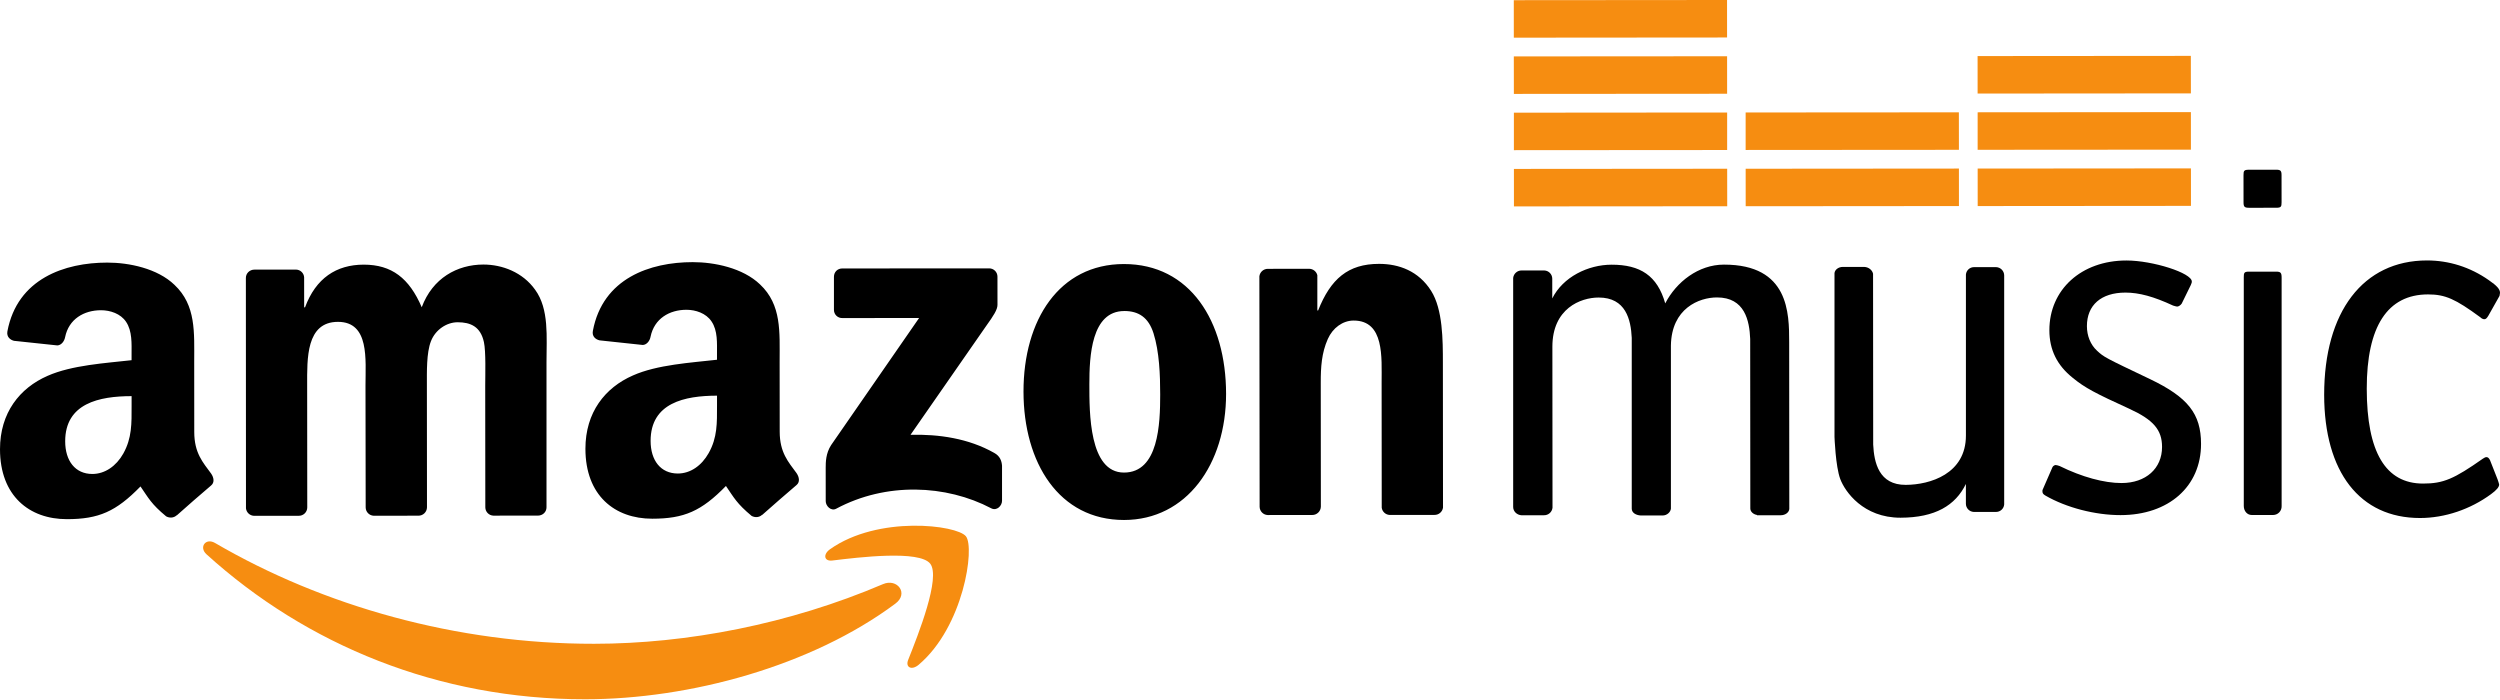
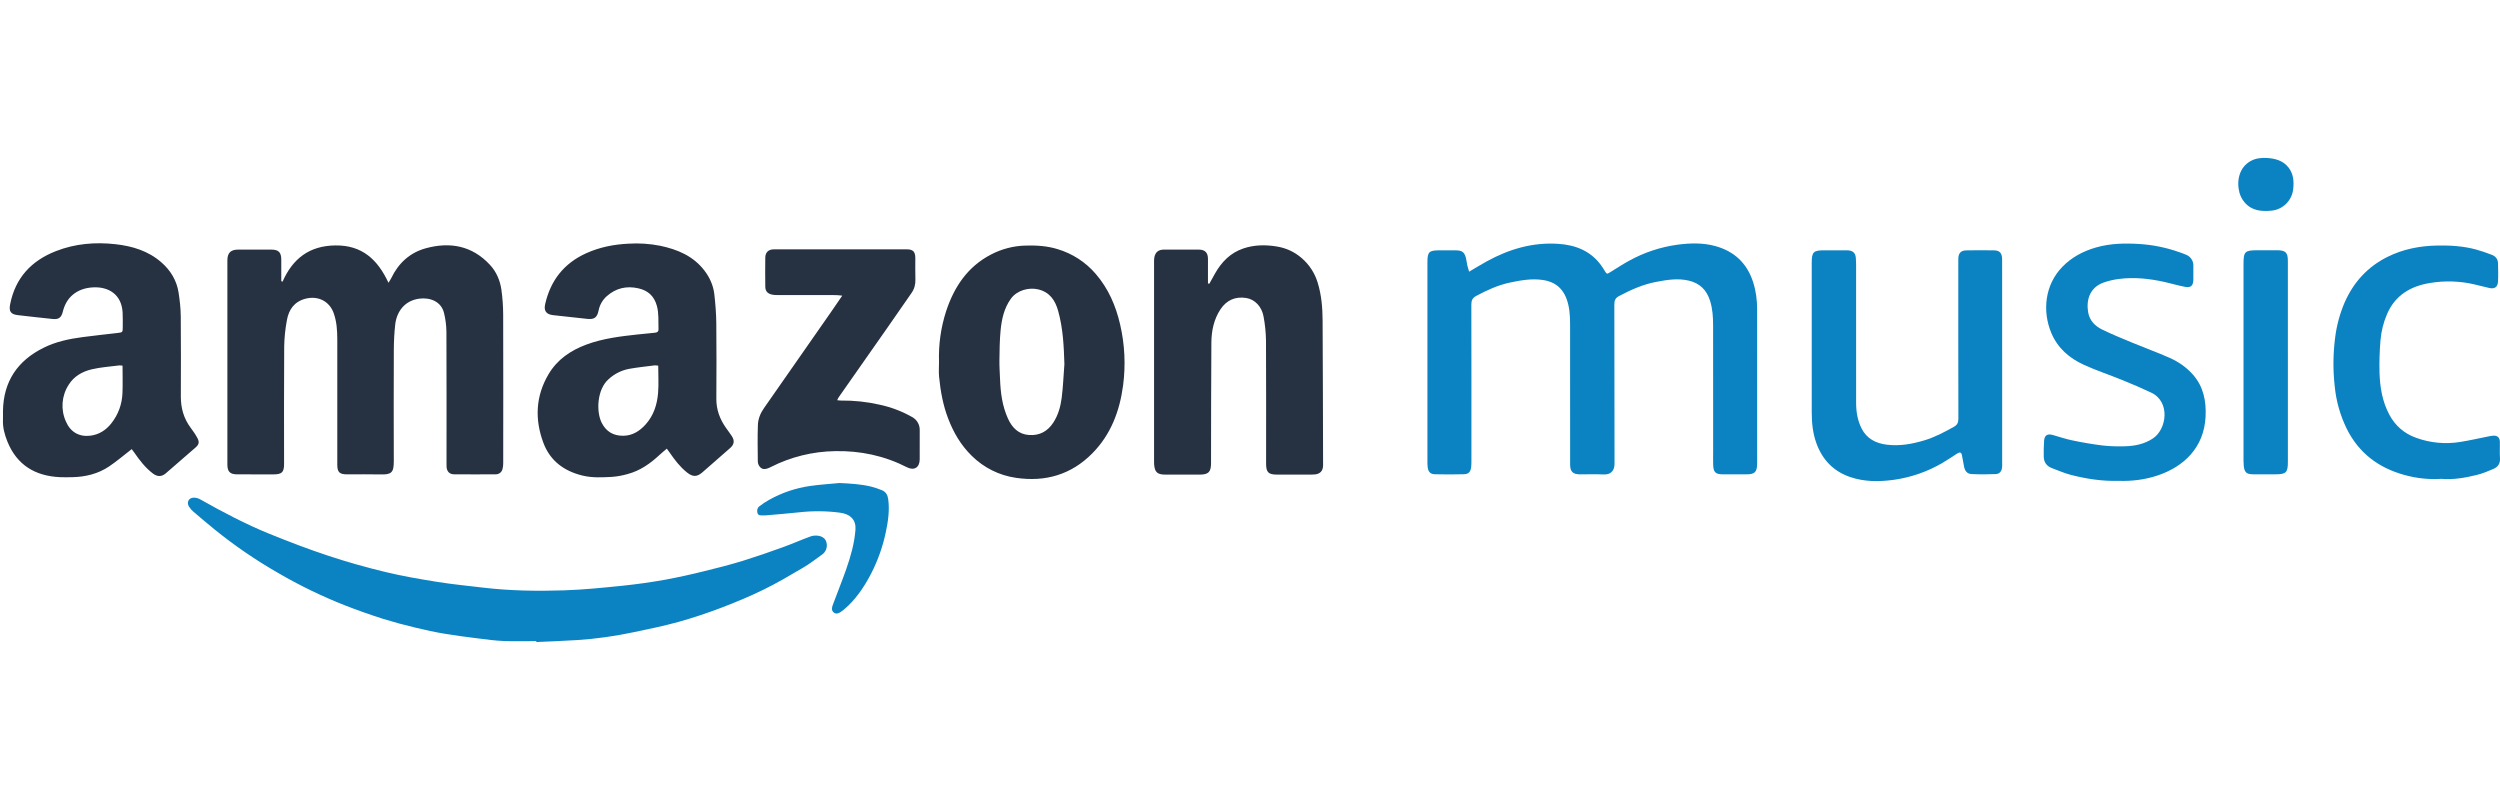
- <svg xmlns="http://www.w3.org/2000/svg" viewBox="476.5 133.28 1000.22 279.77">
-   <path fill="#F68D11" d="M834.67 374.83c-33.47 24.91-82.13 38.2-124 38.22-58.69.05-111.5-21.69-151.55-58-3.14-2.84-.33-6.74 3.45-4.51 43.16 25.17 96.5 40.36 151.62 40.31 37.16-.02 78.05-7.84 115.62-23.88 5.67-2.43 10.44 3.77 4.86 7.86" />
-   <path fill="#F68D11" d="M848.67 358.8c-4.32-5.48-28.39-2.58-39.19-1.26-3.3.4-3.8-2.49-.85-4.55 19.21-13.58 50.66-9.7 54.32-5.15 3.67 4.55-.94 36.25-18.93 51.43-2.77 2.32-5.38 1.03-4.17-1.98 4.04-10.18 13.11-32.96 8.82-38.5" />
-   <path d="M810.15 257.21v-13.16c-.01-2 1.5-3.36 3.3-3.36l58.74-.04a3.3 3.3 0 0 1 3.38 3.34l.01 11.27c0 1.9-1.6 4.36-4.43 8.3l-30.36 43.68c11.31-.28 23.22 1.42 33.48 7.24 2.34 1.27 2.99 3.23 3.13 5.14v14.03c.01 1.95-2.09 4.16-4.31 3-18.06-9.5-42.07-10.54-62.06.17-2.03 1.09-4.17-1.08-4.17-3.04l-.01-13.38c0-2.14.03-5.76 2.17-9.04l35.2-50.85-30.68.02a3.26 3.26 0 0 1-3.39-3.31M596 339.64l-17.89.01a3.36 3.36 0 0 1-3.2-3l-.04-92.18c0-1.83 1.5-3.32 3.43-3.32l16.64-.01a3.31 3.31 0 0 1 3.24 3.07l.01 12.03h.35c4.32-11.64 12.5-17.07 23.49-17.08 11.2 0 18.2 5.41 23.2 17.05 4.33-11.65 14.18-17.08 24.67-17.09 7.53 0 15.71 3.07 20.7 10.08 5.66 7.76 4.54 18.99 4.55 28.87v58.18c0 1.86-1.5 3.31-3.44 3.32l-17.85.01a3.35 3.35 0 0 1-3.19-3.32l-.04-48.83c0-3.9.31-13.59-.52-17.28-1.35-6.2-5.33-7.94-10.52-7.94-4.33 0-8.86 2.93-10.67 7.57-1.83 4.65-1.63 12.4-1.63 17.67l.04 48.83a3.39 3.39 0 0 1-3.47 3.32l-17.85.02a3.36 3.36 0 0 1-3.21-3.32l-.07-48.83c0-10.3 1.66-25.43-11.02-25.42-12.8.01-12.33 14.73-12.32 25.44l.04 48.83a3.35 3.35 0 0 1-3.43 3.32m330.14-100.72c26.5-.02 40.87 22.86 40.9 51.93.01 28.14-15.8 50.45-40.82 50.47-26 .02-40.2-22.84-40.23-51.35-.02-28.72 14.3-51.03 40.15-51.05m.17 18.8c-13.18 0-13.98 18.04-13.97 29.33 0 11.22-.13 35.31 13.86 35.3 13.83-.01 14.49-19.43 14.48-31.27 0-7.77-.34-17.07-2.67-24.45-2.03-6.39-6-8.92-11.7-8.92m75.17 81.61l-17.8.02a3.36 3.36 0 0 1-3.22-3.32l-.1-92.2a3.4 3.4 0 0 1 3.43-2.98l16.56-.02a3.4 3.4 0 0 1 3.2 2.56v14.1h.32c5.01-12.62 11.99-18.63 24.35-18.63 8-.01 15.87 2.88 20.86 10.8 4.69 7.4 4.7 19.82 4.7 28.74l.05 58a3.4 3.4 0 0 1-3.45 2.9l-17.91.01a3.36 3.36 0 0 1-3.16-2.89l-.04-50.05c-.01-10.1 1.16-24.84-11.2-24.83-4.35 0-8.35 2.93-10.33 7.38-2.5 5.63-2.83 11.26-2.82 17.46l.04 49.63a3.43 3.43 0 0 1-3.48 3.32M795.2 322.59c-3.29-4.52-6.75-8.2-6.75-16.64l-.03-27.97c0-11.86.86-22.74-7.85-30.92-6.87-6.59-18.26-8.91-26.95-8.9-16.99 0-35.97 6.43-39.92 27.49-.45 2.29 1.2 3.46 2.68 3.8l17.3 1.85c1.6-.08 2.82-1.68 3.1-3.31 1.5-7.25 7.53-10.76 14.36-10.77 3.66 0 7.83 1.36 10.02 4.64 2.54 3.7 2.19 8.77 2.2 13.02v2.33c-10.37 1.18-23.9 1.96-33.6 6.27-11.19 4.88-19.05 14.79-19.04 29.35.01 18.68 11.7 27.99 26.75 27.98 12.73-.01 19.66-3.03 29.47-13.1 3.24 4.73 4.34 7.03 10.26 11.97 1.33.74 3.04.67 4.2-.43l.04.05a935.66 935.66 0 0 1 13.73-11.95c1.43-1.18 1.14-3.12.03-4.76zm-35.17-8.03c-2.84 5.05-7.31 8.16-12.33 8.17-6.88 0-10.89-5.23-10.9-13.05 0-15.24 13.62-18.08 26.57-18.1v3.91c0 7.02.17 12.84-3.34 19.07zm-199.05 8.21c-3.3-4.52-6.75-8.2-6.76-16.65l-.02-27.96c0-11.86.8-22.74-7.9-30.92-6.83-6.58-18.2-8.91-26.9-8.9-17 0-35.97 6.42-39.94 27.5-.41 2.28 1.22 3.45 2.65 3.8l17.35 1.84c1.6-.09 2.78-1.68 3.09-3.3 1.46-7.26 7.54-10.78 14.37-10.78 3.67 0 7.84 1.36 10.02 4.64 2.5 3.7 2.2 8.77 2.2 13.02v2.33c-10.37 1.18-23.9 1.96-33.6 6.26-11.17 4.88-19.05 14.8-19.04 29.37.02 18.67 11.74 27.98 26.75 27.97 12.74 0 19.66-3.03 29.46-13.09 3.25 4.72 4.3 7.02 10.26 11.96 1.35.75 3.06.68 4.22-.43l.04.05a756.9 756.9 0 0 1 13.71-11.95c1.45-1.17 1.16-3.12.04-4.76zm-35.15-8.02c-2.85 5.05-7.37 8.15-12.37 8.16-6.86 0-10.87-5.23-10.88-13.05-.01-15.24 13.62-18.08 26.57-18.09v3.9c.01 7.03.16 12.85-3.32 19.08z" />
-   <path fill="#F68D11" d="M1167.54 215.8l-85.33.06-.01-15 85.32-.07.02 15m-.02-22.49l-85.33.06v-15l85.32-.07v15m-.01-22.5l-85.32.06-.02-15 85.33-.06.01 15m-.02-22.51l-85.32.07-.01-15 85.32-.07.01 15m92.77 67.44l-85.32.07-.01-15 85.32-.07.01 15m-.01-22.5l-85.33.06v-15l85.31-.06.02 15m92.84 22.43l-85.33.07-.01-15 85.33-.07.01 15m-.02-22.5l-85.33.06v-15l85.32-.07.01 15m-.01-22.5l-85.33.07-.01-15 85.32-.07.02 15" />
-   <path d="M1297.7 320.14c.2-.4.81-.8 1.22-.81.4 0 1 .2 1.61.4 8.93 4.41 17.87 6.82 24.76 6.81 9.75 0 16.23-5.83 16.22-14.45 0-6.82-3.46-10.83-13-15.22-13.6-6.21-17.86-8.41-22.74-12.43-6.28-5.01-9.33-11.22-9.34-19.04-.01-16.24 12.76-27.89 30.82-27.9 10.55 0 26.17 5 26.17 8.41 0 .4 0 .4-.4 1.4l-3.64 7.43c-.4.6-1.22 1.2-1.83 1.2-.4 0-.82-.2-1.62-.4-7.72-3.6-13.6-5.2-19.07-5.2-9.74.01-15.42 5.03-15.41 13.44 0 3.81 1.43 7.42 4.06 9.83 2.85 2.6 2.85 2.6 21.3 11.4 15.03 7.21 20.3 13.83 20.3 25.86.02 17.05-12.94 28.49-32.21 28.5-10.15.01-21.71-2.99-30.02-7.8-1.03-.6-1.23-1-1.23-1.8 0-.4 0-.4.2-.81l3.84-8.82m76.51-75.74c0-2.03.14-2.44 2.17-2.44h10.74c1.83 0 2.24.4 2.24 2.42v91.42a3.42 3.42 0 0 1-3.4 3.52h-8.56c-1.83 0-3.18-1.58-3.18-3.62v-91.3m97.86 15.18c-.61 1.01-1.02 1.42-1.62 1.42-.41 0-1.02-.2-1.63-.8-9.94-7.3-14-9.13-20.9-9.13-16.23.02-24.53 12.8-24.51 37.75.02 25.36 7.53 37.94 22.54 37.93 8.11 0 12.37-1.85 23.93-9.97.61-.4 1.01-.61 1.42-.61.61 0 1.01.41 1.43 1.23l3.03 7.7c.2.6.62 1.82.62 2.02 0 1.02-1.02 2.23-3.24 3.86-8.3 6.09-18.45 9.54-28.4 9.55-24.13.02-38.34-18.42-38.37-49.26-.02-33.27 15.58-53.77 41.14-53.79 8.72 0 17.25 2.63 24.75 7.9 3.25 2.22 4.47 3.64 4.47 5.07l-.2 1.21-4.46 7.92m-279.74 10.54c-.02-11.49-.03-31-26.11-30.97-10.18 0-19.05 6.93-23.48 15.51-3.16-11.12-10-15.49-21.47-15.48-9.4 0-19.48 4.93-23.73 13.5v-7.91a3.3 3.3 0 0 0-3.21-3.28h-9.02a3.37 3.37 0 0 0-3.41 2.98v91.66c0 1.77 1.5 3.18 3.31 3.3l9.02-.01a3.36 3.36 0 0 0 3.41-2.99l-.05-64.41c-.01-15.32 11.3-19.7 18.5-19.7 10.9-.02 12.9 8.87 13.25 16.13v68.33c0 1.74 1.8 2.64 3.62 2.74h8.72c1.79 0 3.19-1.36 3.33-2.74v-65.23c.22-14.93 11.3-19.27 18.44-19.27 11.13-.01 12.98 9.27 13.28 16.6l.05 67.82c0 1.31 1.18 2.35 2.7 2.62l-.02.1h9.5c1.8 0 3.27-1.09 3.42-2.48l-.02-18.39-.03-48.43m20.43 54.8c1.9 5.1 9.25 15.5 24.1 15.49 13.9-.02 22-4.93 26.17-13.51v7.9a3.3 3.3 0 0 0 3.15 3.3h8.87a3.27 3.27 0 0 0 3.3-2.98v-91.66a3.34 3.34 0 0 0-3.2-3.3h-8.87a3.23 3.23 0 0 0-3.24 2.99v64.4c0 15.33-14.34 19.68-24.07 19.72-10.73.05-12.68-8.88-13.03-16.14l-.05-68.32c-.32-1.48-1.73-2.65-3.5-2.74h-8.6c-1.74 0-3.18 1.1-3.33 2.48v65.49s.4 11.8 2.3 16.88m174.32-123.74l-10.75.01c-2.02 0-2.23.37-2.23 2.2v1.57l.01 7.76v1.5c0 1.82.41 2.19 2.23 2.19l10.76-.01c2.02 0 2.23-.37 2.23-2.2v-1.57l-.01-7.76v-1.5c0-1.82-.41-2.19-2.24-2.19" />
+ <svg xmlns="http://www.w3.org/2000/svg" viewBox="0 0 125 40">
+   <path fill="#263241" d="M14.126 14.087c.509-1.159 1.345-1.801 2.646-1.816 1.33-.015 2.111.704 2.651 1.867.059-.096.107-.16.14-.231.357-.751.934-1.276 1.725-1.493 1.207-.331 2.312-.134 3.203.821.327.351.512.782.579 1.249.059.414.087.835.089 1.253.008 2.474.004 4.949.002 7.423 0 .099-.009.202-.037.297a.342.342 0 0 1-.348.259c-.692.003-1.385.006-2.078-.001-.225-.002-.355-.145-.37-.37-.005-.077-.002-.156-.002-.233 0-2.179.005-4.357-.005-6.536a4.124 4.124 0 0 0-.118-.918c-.141-.599-.717-.794-1.243-.724-.723.096-1.125.64-1.199 1.293-.049.431-.068.868-.07 1.302a784.695 784.695 0 0 0-.001 5.532c.002.571-.121.673-.659.66-.56-.013-1.12-.002-1.681-.003-.376-.001-.486-.111-.486-.484v-6.279c0-.437-.03-.87-.175-1.286-.212-.609-.788-.898-1.419-.732-.552.145-.827.539-.922 1.057a7.75 7.75 0 0 0-.138 1.34c-.015 1.953-.006 3.906-.006 5.859 0 .418-.107.525-.523.526-.607.001-1.214.002-1.821-.001-.36-.001-.491-.134-.491-.495V13.022c0-.376.165-.541.539-.542.552-.002 1.105-.002 1.657 0 .367.001.499.137.499.508v1.066a3.5 3.5 0 0 0 .062.033z" />
+   <path fill="#0B83C2" d="M73.457 13.584c.311-.183.586-.354.87-.51 1.117-.615 2.301-.968 3.588-.882.854.057 1.604.345 2.133 1.063.069.093.129.194.191.292.106.167.104.166.28.058.31-.191.615-.392.934-.566a6.936 6.936 0 0 1 2.433-.806c.629-.082 1.262-.099 1.875.069.946.259 1.591.854 1.896 1.807.142.443.199.893.199 1.352.004 2.544.002 5.088.002 7.632v.07c-.004.444-.113.554-.55.555h-1.144c-.393-.001-.496-.1-.506-.494-.006-.225-.001-.451-.001-.677 0-2.093.002-4.186-.002-6.278-.001-.411-.024-.822-.149-1.22-.169-.537-.499-.884-1.068-1.018-.558-.131-1.099-.037-1.639.065-.652.124-1.254.393-1.84.703-.182.096-.243.21-.242.419.008 2.653.002 5.306.01 7.959.001.364-.19.564-.553.546-.396-.02-.793-.002-1.19-.006-.343-.004-.478-.143-.478-.486 0-2.272.001-4.543-.001-6.815 0-.396.001-.789-.09-1.181-.179-.77-.618-1.146-1.296-1.239-.548-.076-1.081.019-1.615.131-.606.127-1.157.382-1.697.671-.18.097-.24.22-.24.426.007 2.614.005 5.228.004 7.842 0 .093-.001.187-.012.279-.03.248-.124.36-.365.367-.482.014-.965.012-1.447.001-.23-.005-.332-.118-.362-.346a1.977 1.977 0 0 1-.014-.256v-9.989c0-.529.078-.606.605-.606.272 0 .545-.003.817.001.32.004.434.094.508.399.027.113.037.23.063.343.021.1.056.199.093.325z" />
+   <path fill="#263241" d="M6.585 22.456c-.398.308-.751.613-1.136.87-.549.366-1.173.519-1.831.533-.209.004-.419.009-.628-.001-1.236-.059-2.147-.61-2.62-1.781-.138-.343-.239-.706-.222-1.088.006-.148-.001-.296.001-.443.023-1.473.726-2.511 2.031-3.158.612-.304 1.272-.443 1.943-.532.585-.078 1.172-.138 1.758-.208.25-.03.256-.036.256-.287 0-.249.008-.498-.007-.746-.055-.907-.717-1.296-1.506-1.245-.366.024-.717.134-1.004.384-.255.222-.4.51-.48.833-.075.301-.21.395-.519.361-.579-.064-1.159-.121-1.737-.192-.351-.043-.446-.192-.377-.543.26-1.319 1.058-2.176 2.289-2.657.961-.376 1.965-.459 2.977-.346.841.094 1.643.333 2.301.912.46.404.761.902.855 1.507.061.39.105.786.109 1.18.013 1.338.008 2.676.004 4.014-.002.578.144 1.102.493 1.568.125.167.246.34.342.524.1.191.067.315-.092.454-.496.435-.995.867-1.495 1.297-.212.182-.426.178-.654.003-.374-.288-.658-.657-.923-1.042-.042-.064-.09-.122-.128-.171zm-.458-4.173c-.077-.006-.124-.018-.168-.012-.46.06-.928.089-1.378.196-.466.111-.888.35-1.149.774a1.92 1.92 0 0 0-.139 1.828c.224.531.663.786 1.228.715.423-.053.77-.271 1.037-.606.355-.445.542-.958.565-1.522.019-.449.004-.9.004-1.373zM33.341 22.432c-.129.111-.249.207-.36.31-.465.434-.976.795-1.599.96a3.908 3.908 0 0 1-.776.142c-.495.026-.99.054-1.484-.066-.924-.225-1.616-.74-1.951-1.632-.439-1.17-.393-2.335.254-3.431.436-.739 1.109-1.197 1.904-1.49.825-.304 1.688-.408 2.553-.502.286-.031.572-.059.858-.086.115-.011.19-.047.185-.183-.014-.387.024-.775-.081-1.159-.132-.487-.441-.769-.922-.878-.593-.135-1.126-.013-1.583.392a1.284 1.284 0 0 0-.409.715c-.074.355-.216.458-.567.42-.572-.061-1.143-.121-1.714-.187-.338-.039-.466-.218-.393-.541.267-1.192.944-2.055 2.064-2.558.667-.3 1.369-.438 2.099-.474a6.17 6.17 0 0 1 1.577.102c.87.182 1.664.509 2.225 1.242.269.351.446.751.496 1.188.056.485.093.975.098 1.463.013 1.253.01 2.506.002 3.758-.003.543.173 1.018.48 1.454.098.14.203.275.296.418.147.226.116.417-.086.593-.461.404-.922.809-1.384 1.212-.28.244-.487.239-.781.003-.343-.276-.606-.621-.853-.98-.042-.064-.089-.124-.148-.205zm-.43-4.15c-.088-.006-.142-.018-.195-.011-.43.055-.862.098-1.287.177a2.08 2.08 0 0 0-1.001.513c-.582.515-.625 1.629-.34 2.185.226.441.587.645 1.069.642.466-.003.825-.233 1.127-.569.401-.447.573-.993.62-1.572.036-.445.007-.896.007-1.365zM60.466 14.188l.277-.498c.329-.586.771-1.046 1.425-1.267.543-.184 1.101-.19 1.658-.101.474.076.9.268 1.268.591a2.6 2.6 0 0 1 .787 1.211c.191.614.245 1.25.249 1.886.015 2.364.017 4.729.024 7.093 0 .07.004.14-.002.21-.018.236-.141.368-.375.405a1.282 1.282 0 0 1-.186.012c-.583.001-1.167.003-1.75 0-.423-.002-.536-.12-.536-.545 0-2.054.006-4.107-.005-6.161a7.303 7.303 0 0 0-.118-1.178c-.087-.515-.438-.879-.872-.947-.547-.086-.984.111-1.285.565-.332.499-.451 1.073-.456 1.66-.015 2.015-.013 4.029-.017 6.044-.001.433-.132.562-.571.563h-1.704c-.417-.001-.544-.12-.572-.531-.005-.07-.002-.14-.002-.21v-9.848c0-.085-.003-.172.011-.256.045-.271.202-.405.479-.406a170.14 170.14 0 0 1 1.75 0c.307.002.454.154.455.459.002.411 0 .822 0 1.233l.068.016zM46.951 18.09a7.417 7.417 0 0 1 .353-2.523c.401-1.22 1.073-2.231 2.246-2.841a3.942 3.942 0 0 1 1.718-.447c.546-.016 1.084.015 1.613.178a4.029 4.029 0 0 1 1.905 1.237c.632.733 1.003 1.589 1.22 2.528a8.536 8.536 0 0 1 .148 3.054c-.17 1.28-.613 2.457-1.541 3.394-1.053 1.064-2.341 1.438-3.812 1.222a3.93 3.93 0 0 1-2.211-1.099c-.543-.527-.917-1.169-1.185-1.873-.256-.672-.382-1.373-.451-2.085-.023-.246-.003-.497-.003-.745zm6.269.115c-.027-.897-.069-1.787-.311-2.656-.148-.53-.418-.941-.999-1.08-.462-.111-1.06.039-1.369.472-.338.473-.456 1.016-.511 1.573-.048.493-.052.992-.059 1.488-.005.318.019.636.031.953.025.678.111 1.346.394 1.97.206.455.527.791 1.062.826.527.035.929-.188 1.214-.631.241-.374.356-.795.412-1.224.071-.559.092-1.127.136-1.691z" />
+   <path fill="#0B83C2" d="M26.815 32.056c-.544 0-1.09.017-1.633-.005-.433-.018-.864-.078-1.294-.132-.554-.07-1.108-.139-1.659-.232-.481-.081-.96-.183-1.434-.299a24.915 24.915 0 0 1-1.659-.451 31.31 31.31 0 0 1-1.901-.674 24.382 24.382 0 0 1-3.344-1.624 24.056 24.056 0 0 1-3.18-2.181 57.046 57.046 0 0 1-1.033-.867 1.156 1.156 0 0 1-.229-.26c-.136-.22-.006-.454.251-.449a.67.67 0 0 1 .306.083c1.127.636 2.27 1.242 3.47 1.728.968.392 1.944.767 2.934 1.094.94.311 1.897.581 2.86.813.858.207 1.731.356 2.603.496.75.12 1.508.193 2.262.283 1.346.161 2.699.182 4.05.139.984-.031 1.966-.132 2.946-.232a29.089 29.089 0 0 0 2.141-.303 31.937 31.937 0 0 0 1.931-.422 33.064 33.064 0 0 0 1.907-.51 44.62 44.62 0 0 0 2.043-.694c.465-.167.917-.371 1.382-.538a.801.801 0 0 1 .429-.022c.176.039.328.149.365.35a.56.56 0 0 1-.239.591c-.308.223-.611.456-.938.648-.647.38-1.295.764-1.968 1.093-.694.34-1.411.639-2.133.913-.701.266-1.416.505-2.138.706-.731.203-1.476.353-2.219.51-.47.1-.944.183-1.42.25-.461.065-.925.114-1.389.144-.689.045-1.379.068-2.069.1l-.001-.046zM100.108 18.135v4.994c0 .078.004.156-.003.233-.019.199-.124.334-.318.342-.404.016-.809.02-1.212-.001-.228-.012-.339-.165-.378-.405a12.87 12.87 0 0 0-.102-.548c-.029-.137-.103-.158-.242-.07-.236.149-.464.31-.705.45a6.63 6.63 0 0 1-2.463.862c-.739.1-1.474.102-2.187-.144-.83-.286-1.38-.864-1.678-1.686-.18-.496-.232-1.012-.233-1.534-.002-2.489-.001-4.978-.001-7.467 0-.568.078-.646.644-.646.366 0 .731.001 1.097 0 .286-.001.457.1.467.418.003.093.011.186.011.279l.001 6.931c0 .447.072.884.275 1.284.258.508.709.739 1.256.807.636.078 1.249-.028 1.857-.209.532-.158 1.015-.413 1.496-.682.17-.095.23-.209.229-.406-.007-2.59-.004-5.18-.004-7.771 0-.078-.001-.156.001-.233.005-.27.125-.409.392-.414a36.3 36.3 0 0 1 1.4-.001c.285.006.398.144.398.46.002 1.276.001 2.551.001 3.827l.001 1.33z" />
+   <path fill="#263241" d="M41.86 20.01c.09.009.142.019.195.018a8.255 8.255 0 0 1 1.92.205 5.713 5.713 0 0 1 1.626.616.724.724 0 0 1 .385.67c-.001.482.002.965-.001 1.447-.002.409-.276.581-.637.397-1.13-.578-2.337-.833-3.598-.806a7.327 7.327 0 0 0-3.205.792c-.107.055-.233.109-.347.103-.169-.008-.306-.194-.308-.387-.005-.607-.018-1.214.005-1.821.011-.302.126-.585.306-.841 1.118-1.595 2.23-3.194 3.343-4.792.18-.259.357-.52.568-.828-.14-.013-.227-.028-.313-.028-.98-.002-1.961-.001-2.941-.002-.085 0-.172-.004-.254-.022-.229-.05-.337-.172-.34-.404a58.164 58.164 0 0 1 0-1.447c.003-.263.161-.413.428-.413 2.218-.001 4.435-.002 6.653 0 .306 0 .418.118.421.43.003.358-.009.716.004 1.074.009.253-.052.475-.195.68-.403.58-.804 1.161-1.208 1.739-.809 1.157-1.62 2.312-2.43 3.469-.026.035-.041.079-.077.151z" />
+   <path fill="#0B83C2" d="M105.924 24.043c-.818.022-1.608-.099-2.384-.3-.321-.083-.628-.219-.94-.335-.269-.1-.411-.298-.413-.584a9.093 9.093 0 0 1 .018-.792c.022-.272.167-.358.434-.283.32.09.636.2.961.267a18.49 18.49 0 0 0 1.512.256c.376.045.76.053 1.139.042.492-.014.965-.109 1.392-.39.697-.459.887-1.836-.083-2.293a28.957 28.957 0 0 0-1.446-.629c-.638-.26-1.296-.476-1.922-.762-.724-.331-1.31-.835-1.626-1.591-.458-1.095-.326-2.41.557-3.313.462-.473 1.034-.778 1.674-.962.714-.205 1.442-.221 2.172-.174a7.318 7.318 0 0 1 1.976.402c.124.044.25.084.369.139a.572.572 0 0 1 .354.553c0 .233.004.467-.001.7-.006.29-.127.404-.413.349-.334-.063-.661-.162-.993-.237-.761-.171-1.531-.259-2.31-.159a3.665 3.665 0 0 0-.787.186c-.672.246-.86.863-.758 1.474.07.42.345.697.705.872.487.237.99.443 1.49.65.622.258 1.256.487 1.871.759.449.198.855.477 1.182.851.523.598.661 1.317.626 2.082-.072 1.556-1.09 2.509-2.375 2.944-.647.221-1.313.3-1.981.278zM122.068 23.943a5.528 5.528 0 0 1-1.846-.195c-1.288-.352-2.278-1.091-2.883-2.306a6.161 6.161 0 0 1-.604-2.135 10.138 10.138 0 0 1 .02-2.412 6.5 6.5 0 0 1 .483-1.787c.444-1 1.141-1.764 2.122-2.257.783-.393 1.621-.557 2.494-.574.656-.013 1.304.025 1.939.196.268.073.531.166.791.265.196.074.317.22.318.442.002.302.017.605-.002.905-.018.284-.185.38-.467.307-.225-.058-.451-.11-.677-.164a5.661 5.661 0 0 0-2.267-.077c-.963.16-1.733.612-2.137 1.555a4.186 4.186 0 0 0-.329 1.325 14.827 14.827 0 0 0-.047 1.605c.023.731.14 1.446.495 2.106.302.561.754.942 1.344 1.152a4.395 4.395 0 0 0 2.201.203c.466-.075.927-.181 1.39-.273.076-.015.152-.031.23-.038.231-.023.354.082.358.312.004.272-.014.545.005.816.019.268-.107.436-.328.532-.269.116-.545.23-.828.3-.591.146-1.188.249-1.775.197zM114.394 18.127v4.97c0 .531-.09.619-.625.619-.373 0-.747.003-1.12-.001-.324-.003-.426-.098-.462-.422a2.436 2.436 0 0 1-.011-.256V13.19c0-.609.069-.677.685-.677.334 0 .669-.001 1.003 0 .411.001.529.114.529.526.002 1.697.001 3.393.001 5.088zM41.97 24.151c.541.027 1.076.052 1.6.183.179.045.355.108.527.177.197.08.286.238.314.45.074.556-.005 1.102-.119 1.641a8.187 8.187 0 0 1-.734 2.074c-.355.685-.782 1.32-1.383 1.82-.041.035-.086.065-.131.096-.116.08-.243.129-.363.027-.119-.101-.088-.247-.043-.369.219-.594.46-1.181.669-1.779.225-.644.414-1.299.466-1.984.037-.48-.238-.783-.779-.854a8.435 8.435 0 0 0-2.021-.019c-.563.062-1.128.105-1.692.155-.046.004-.093.003-.14.002-.108-.002-.232.012-.269-.125-.035-.128-.006-.255.102-.336.154-.116.315-.226.484-.319a5.915 5.915 0 0 1 2.057-.694c.482-.068.969-.099 1.455-.146zM113.295 7.896c.425.018.848.116 1.131.479.25.321.278.698.233 1.085a1.21 1.21 0 0 1-1.084 1.073c-.508.049-.986.004-1.341-.409a1.272 1.272 0 0 1-.26-.484c-.156-.584-.024-1.277.574-1.597.24-.128.49-.153.747-.147z" />
</svg>
